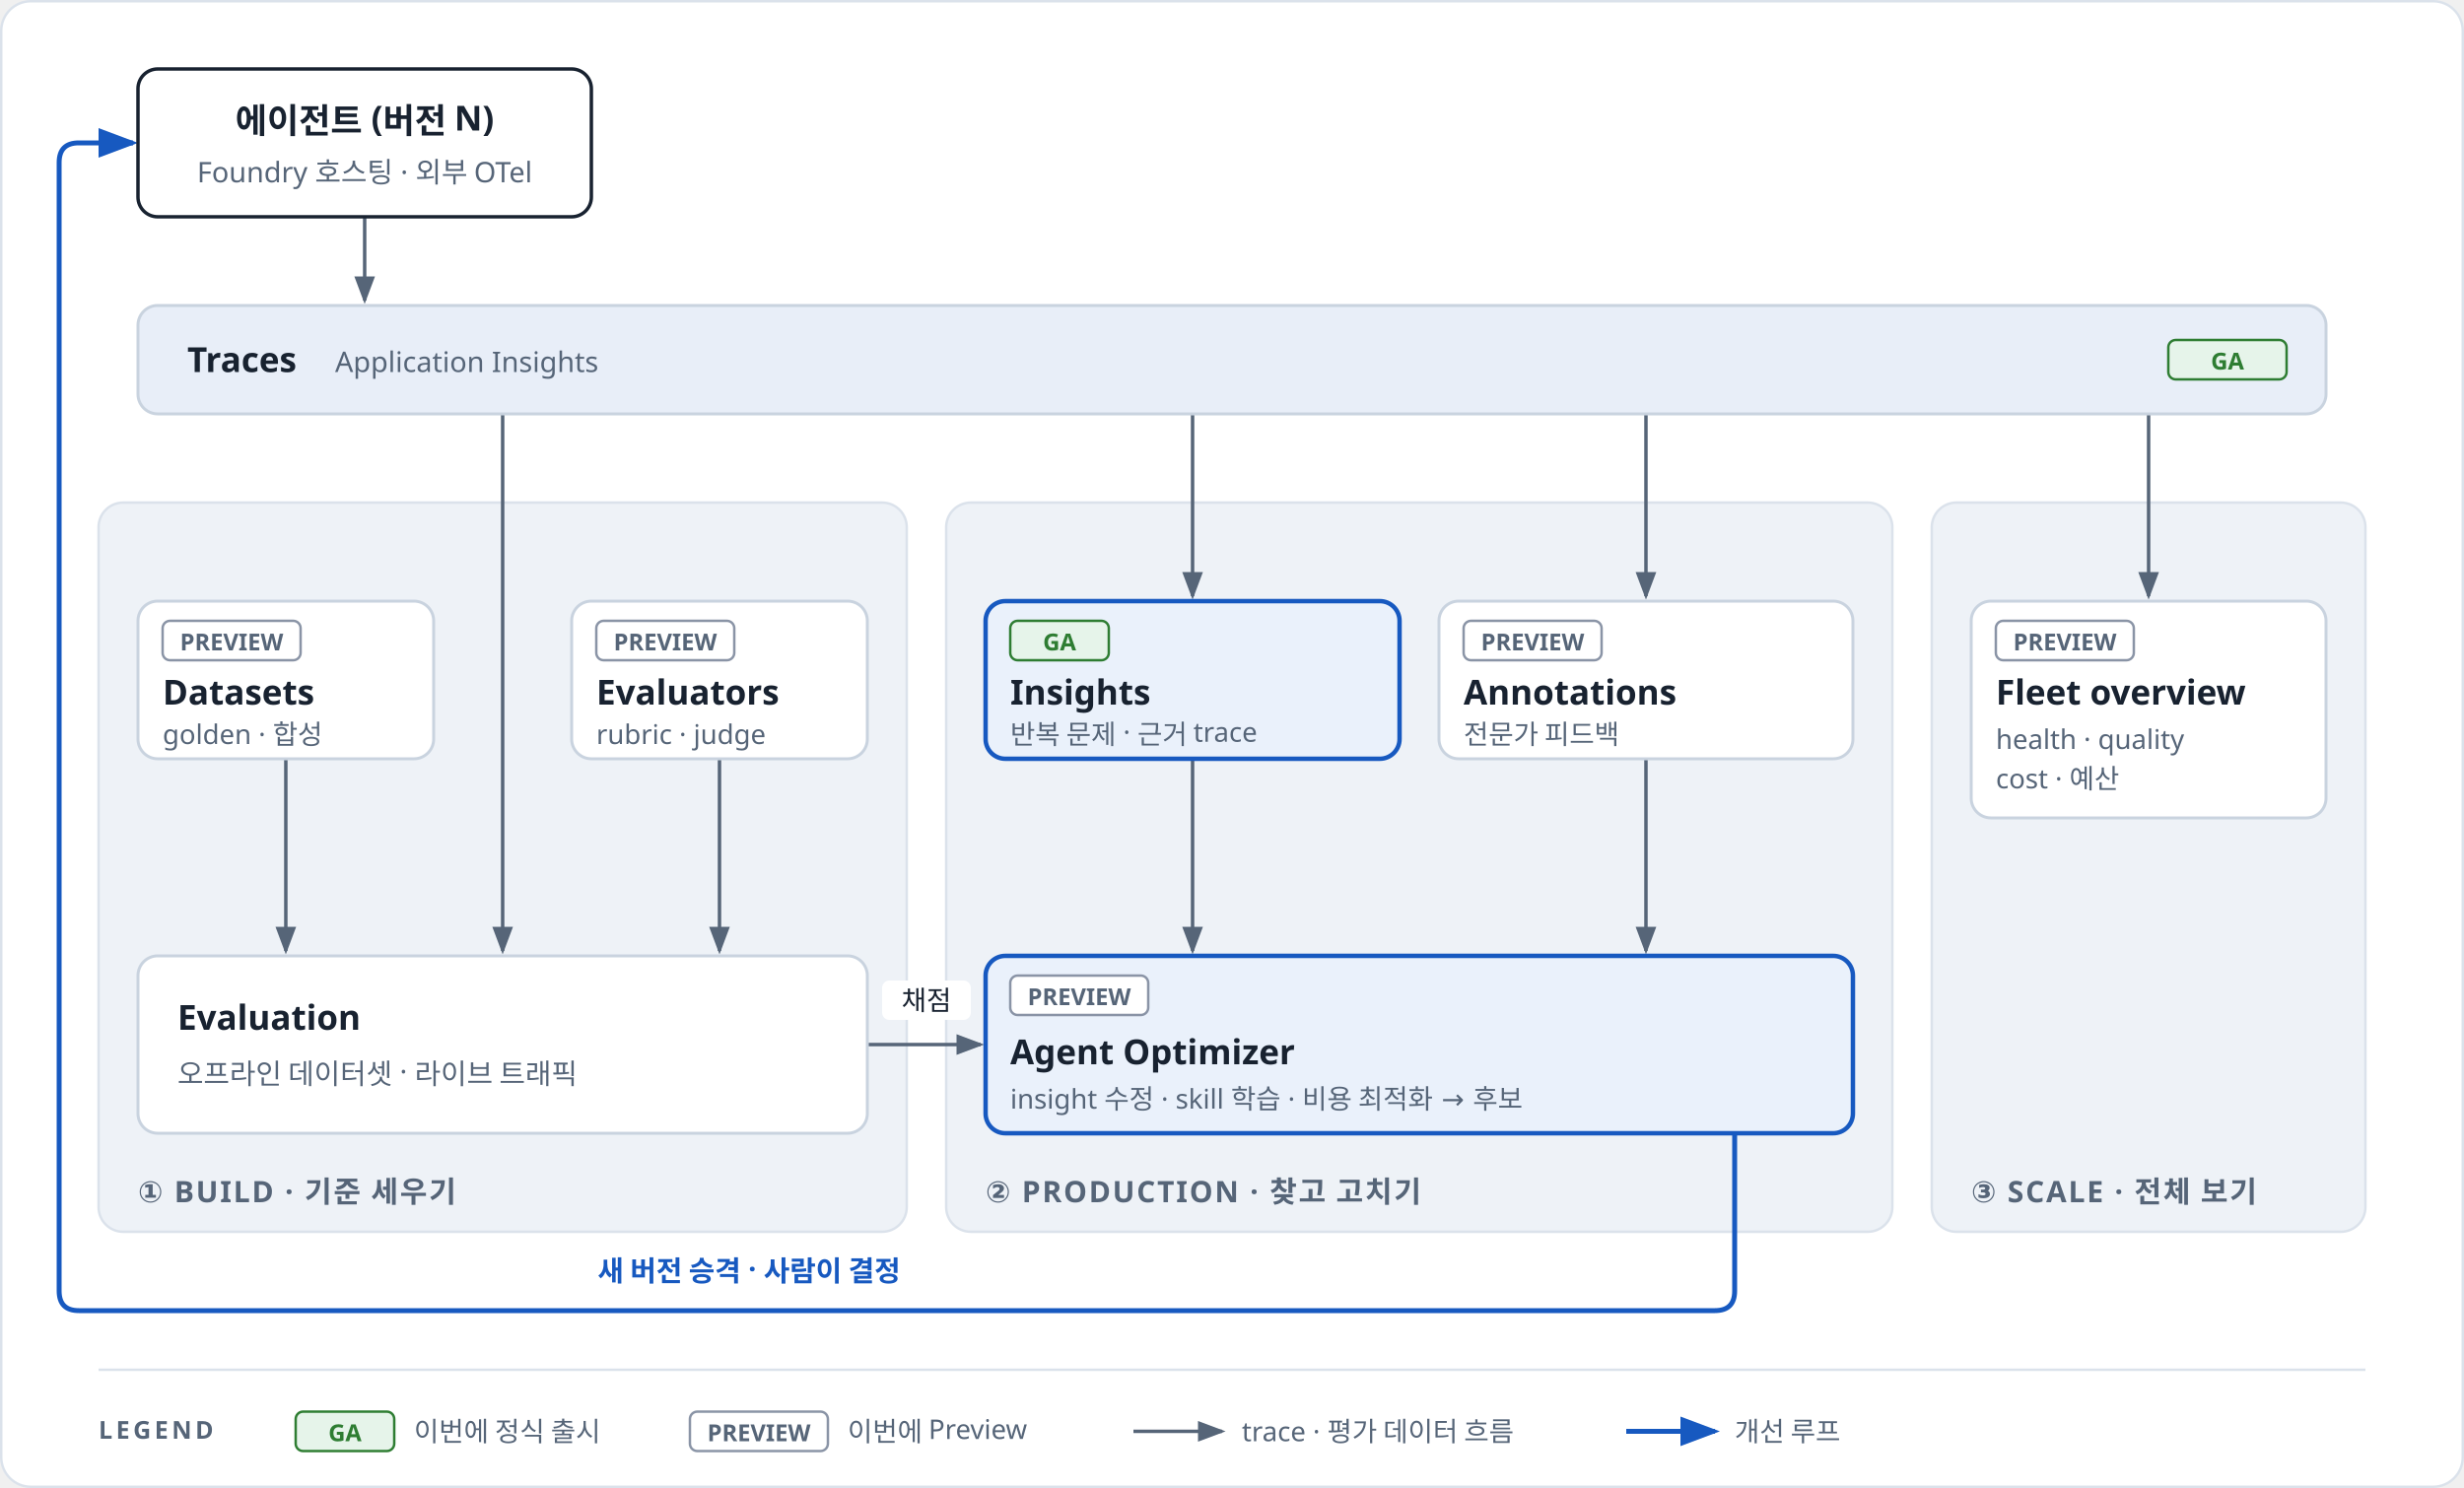
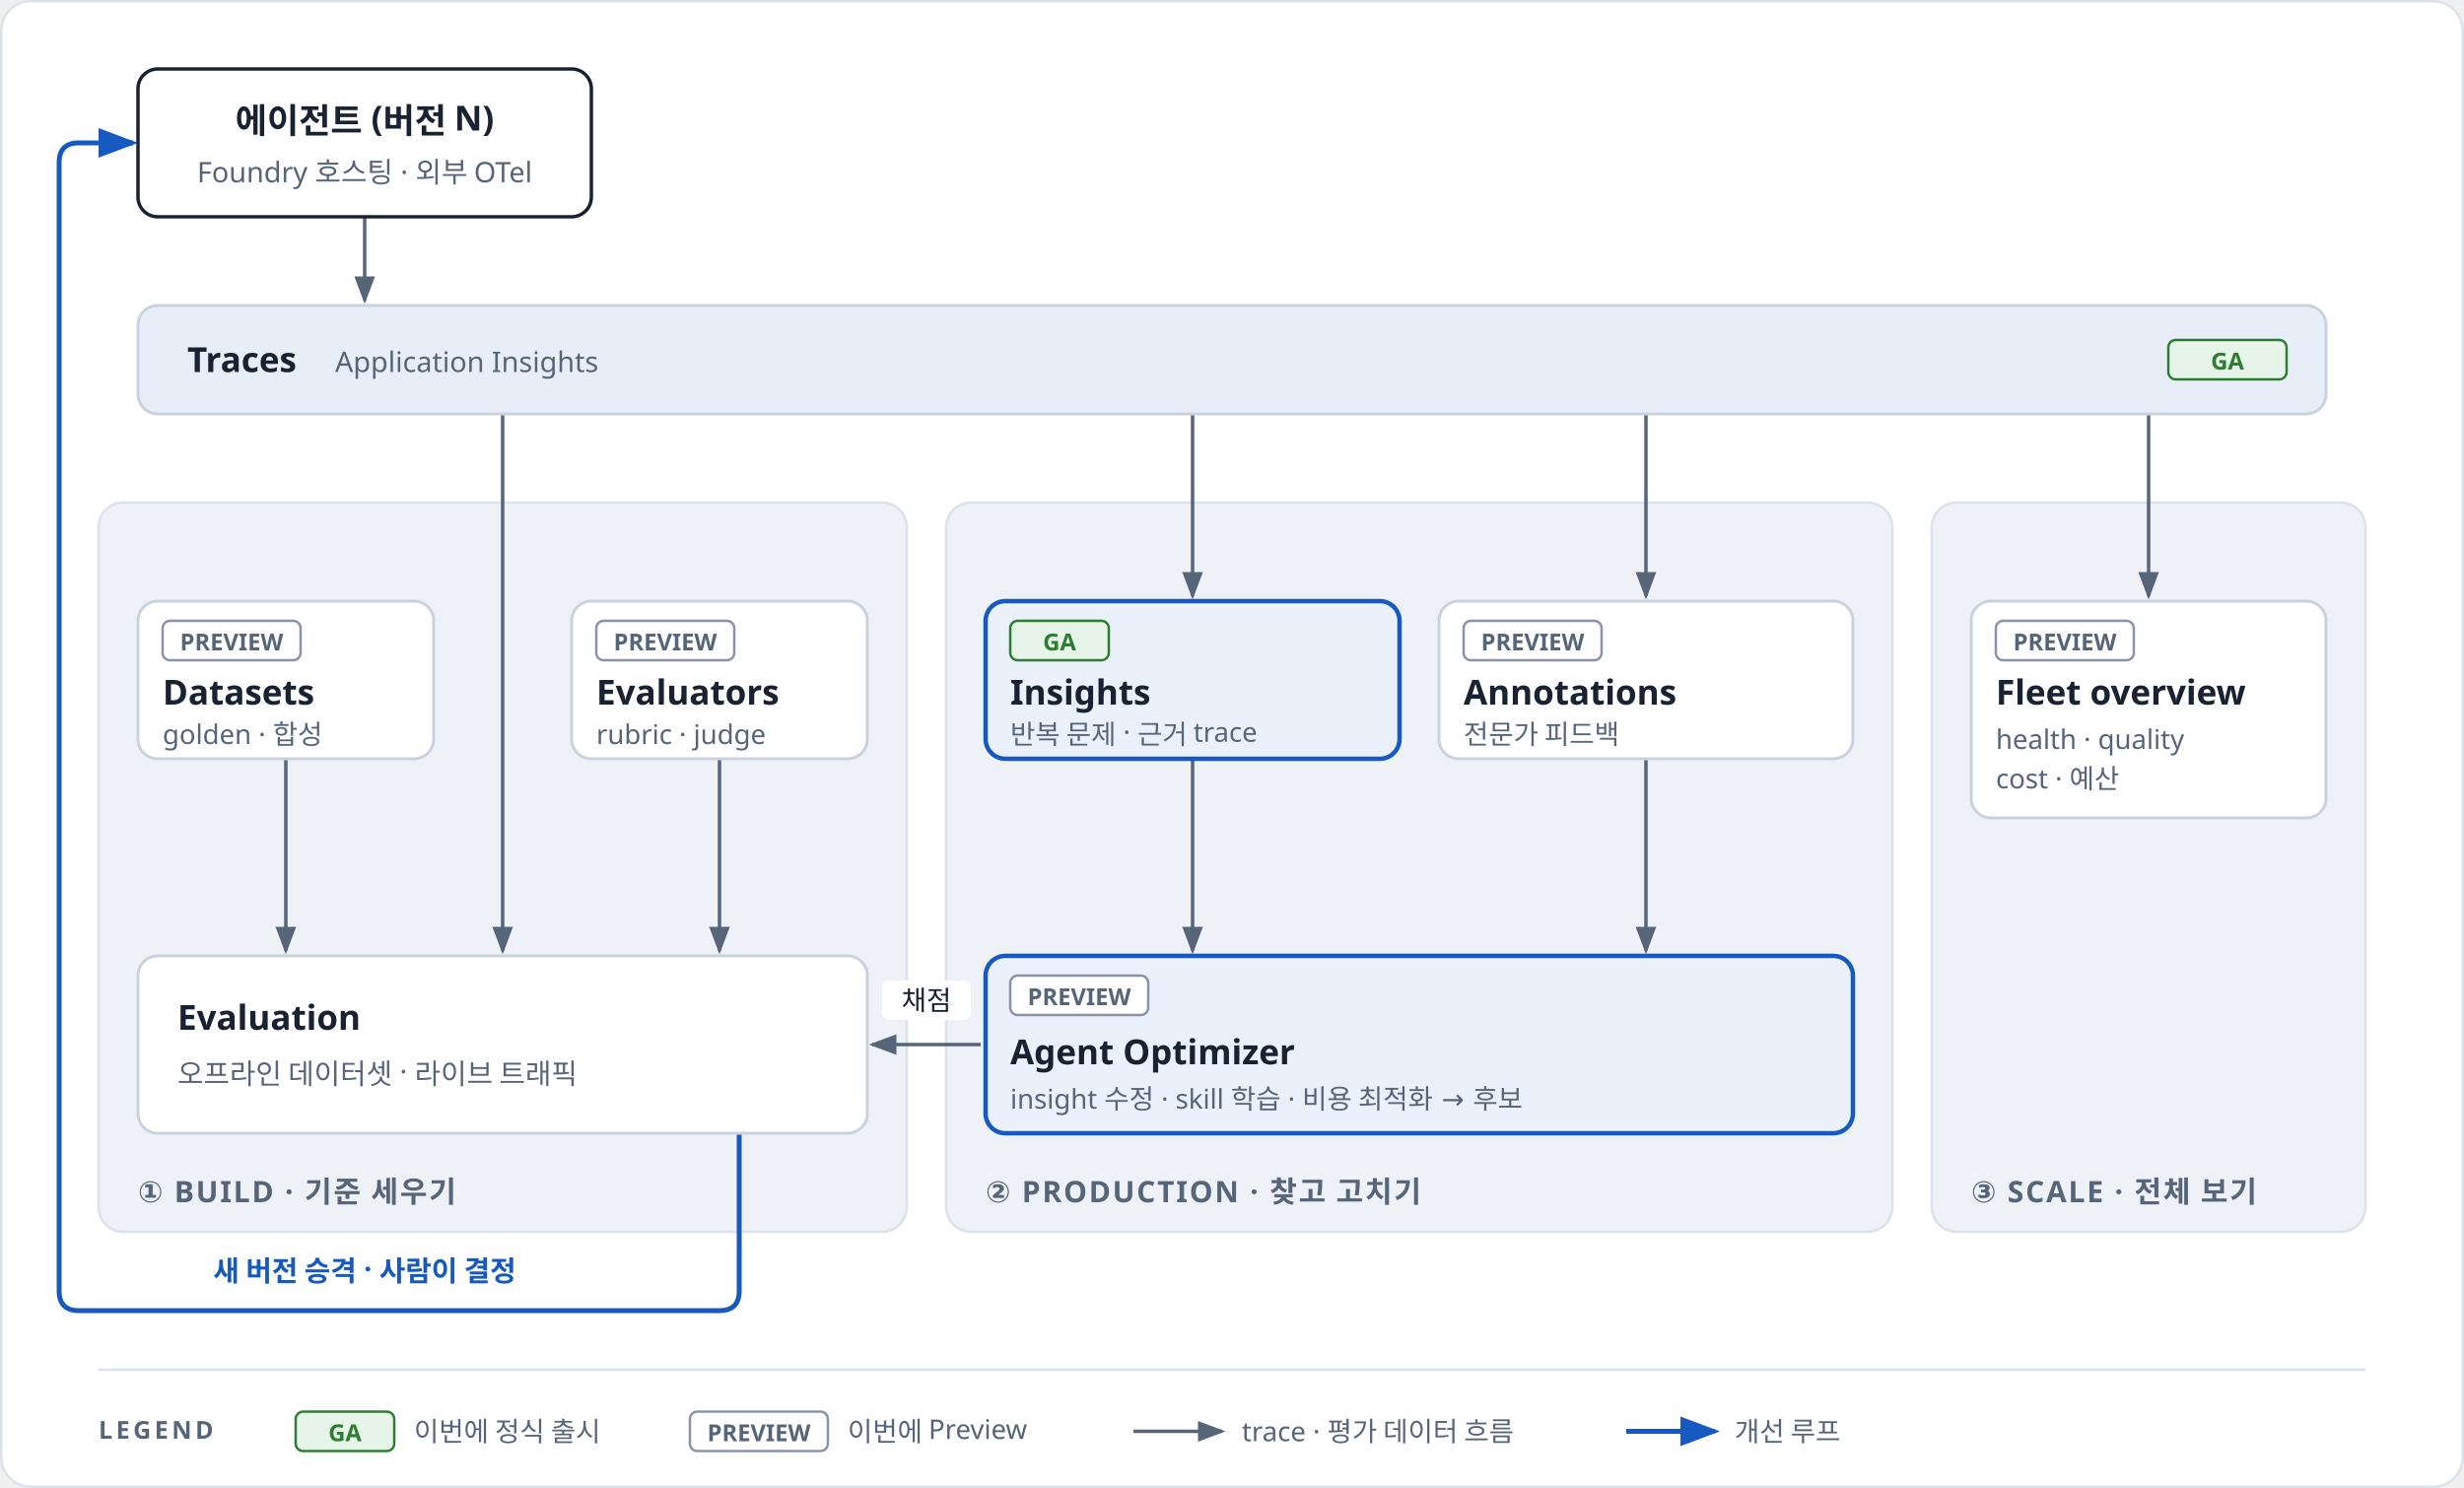
<svg xmlns="http://www.w3.org/2000/svg" viewBox="0 0 1000 604" role="img" aria-labelledby="brk251-flow-title brk251-flow-desc" font-family="'Noto Sans KR','Apple SD Gothic Neo','Malgun Gothic',sans-serif">
  <defs>
    <marker id="brk251-arrow" markerWidth="8" markerHeight="6" refX="7" refY="3" orient="auto">
      <polygon points="0 0, 8 3, 0 6" fill="#566578" />
    </marker>
    <marker id="brk251-arrow-accent" markerWidth="8" markerHeight="6" refX="7" refY="3" orient="auto">
      <polygon points="0 0, 8 3, 0 6" fill="#1759c0" />
    </marker>
  </defs>
  <rect x="0.5" y="0.5" width="999" height="603" rx="12" fill="#ffffff" stroke="#dbe2eb" />
  <rect x="40" y="204" width="328" height="296" rx="10" fill="#eef2f7" stroke="#dbe2eb" />
  <text x="56" y="488" fill="#566578" font-size="12" font-weight="700" letter-spacing="0.06em">① BUILD · 기준 세우기</text>
  <rect x="384" y="204" width="384" height="296" rx="10" fill="#eef2f7" stroke="#dbe2eb" />
  <text x="400" y="488" fill="#566578" font-size="12" font-weight="700" letter-spacing="0.06em">② PRODUCTION · 찾고 고치기</text>
  <rect x="784" y="204" width="176" height="296" rx="10" fill="#eef2f7" stroke="#dbe2eb" />
  <text x="800" y="488" fill="#566578" font-size="12" font-weight="700" letter-spacing="0.06em">③ SCALE · 전체 보기</text>
  <line x1="148" y1="88" x2="148" y2="122" stroke="#566578" stroke-width="1.4" marker-end="url(#brk251-arrow)" />
  <line x1="204" y1="168" x2="204" y2="386" stroke="#566578" stroke-width="1.4" marker-end="url(#brk251-arrow)" />
  <line x1="116" y1="308" x2="116" y2="386" stroke="#566578" stroke-width="1.4" marker-end="url(#brk251-arrow)" />
  <line x1="292" y1="308" x2="292" y2="386" stroke="#566578" stroke-width="1.4" marker-end="url(#brk251-arrow)" />
  <line x1="484" y1="168" x2="484" y2="242" stroke="#566578" stroke-width="1.4" marker-end="url(#brk251-arrow)" />
  <line x1="668" y1="168" x2="668" y2="242" stroke="#566578" stroke-width="1.4" marker-end="url(#brk251-arrow)" />
  <line x1="872" y1="168" x2="872" y2="242" stroke="#566578" stroke-width="1.4" marker-end="url(#brk251-arrow)" />
  <line x1="484" y1="308" x2="484" y2="386" stroke="#566578" stroke-width="1.4" marker-end="url(#brk251-arrow)" />
  <line x1="668" y1="308" x2="668" y2="386" stroke="#566578" stroke-width="1.4" marker-end="url(#brk251-arrow)" />
-   <line x1="352" y1="424" x2="398" y2="424" stroke="#566578" stroke-width="1.4" marker-end="url(#brk251-arrow)" />
+   <line x1="398" y1="424" x2="354" y2="424" stroke="#566578" stroke-width="1.4" marker-end="url(#brk251-arrow)" />
  <rect x="358" y="398" width="36" height="16" rx="3" fill="#ffffff" />
  <text x="376" y="410" fill="#182230" font-size="11" text-anchor="middle">채점</text>
-   <path d="M 704,460 V 524 Q 704,532 696,532 H 32 Q 24,532 24,524 V 66 Q 24,58 32,58 H 54" fill="none" stroke="#1759c0" stroke-width="2" marker-end="url(#brk251-arrow-accent)" />
-   <rect x="216" y="508" width="176" height="16" rx="3" fill="#ffffff" />
-   <text x="304" y="520" fill="#1759c0" font-size="11.5" font-weight="700" text-anchor="middle">새 버전 승격 · 사람이 결정</text>
+   <path d="M 300,460 V 524 Q 300,532 292,532 H 32 Q 24,532 24,524 V 66 Q 24,58 32,58 H 54" fill="none" stroke="#1759c0" stroke-width="2" marker-end="url(#brk251-arrow-accent)" />
+   <rect x="60" y="508" width="176" height="16" rx="3" fill="#ffffff" />
+   <text x="148" y="520" fill="#1759c0" font-size="11.5" font-weight="700" text-anchor="middle">새 버전 승격 · 사람이 결정</text>
  <rect x="56" y="28" width="184" height="60" rx="8" fill="#ffffff" stroke="#182230" stroke-width="1.4" />
  <text x="148" y="54" fill="#182230" font-size="14" font-weight="700" text-anchor="middle">에이전트 (버전 N)</text>
  <text x="148" y="74" fill="#566578" font-size="11.5" text-anchor="middle">Foundry 호스팅 · 외부 OTel</text>
  <rect x="56" y="124" width="888" height="44" rx="8" fill="#e8eef8" stroke="#c9d3df" stroke-width="1.2" />
  <text x="76" y="151" fill="#182230" font-size="14" font-weight="700">Traces</text>
  <text x="136" y="151" fill="#566578" font-size="11.5">Application Insights</text>
  <rect x="880" y="138" width="48" height="16" rx="3" fill="#e6f4ea" stroke="#2e7d32" />
  <text x="904" y="150" fill="#2e7d32" font-size="9.5" font-weight="700" text-anchor="middle">GA</text>
  <rect x="56" y="244" width="120" height="64" rx="8" fill="#ffffff" stroke="#c9d3df" stroke-width="1.2" />
  <rect x="66" y="252" width="56" height="16" rx="3" fill="#ffffff" stroke="#8a94a6" />
  <text x="94" y="264" fill="#566578" font-size="9.5" font-weight="700" text-anchor="middle">PREVIEW</text>
  <text x="66" y="286" fill="#182230" font-size="14" font-weight="700">Datasets</text>
  <text x="66" y="302" fill="#566578" font-size="11">golden · 합성</text>
  <rect x="232" y="244" width="120" height="64" rx="8" fill="#ffffff" stroke="#c9d3df" stroke-width="1.2" />
  <rect x="242" y="252" width="56" height="16" rx="3" fill="#ffffff" stroke="#8a94a6" />
  <text x="270" y="264" fill="#566578" font-size="9.5" font-weight="700" text-anchor="middle">PREVIEW</text>
  <text x="242" y="286" fill="#182230" font-size="14" font-weight="700">Evaluators</text>
  <text x="242" y="302" fill="#566578" font-size="11">rubric · judge</text>
  <rect x="56" y="388" width="296" height="72" rx="8" fill="#ffffff" stroke="#c9d3df" stroke-width="1.2" />
  <text x="72" y="418" fill="#182230" font-size="14" font-weight="700">Evaluation</text>
  <text x="72" y="440" fill="#566578" font-size="11.5">오프라인 데이터셋 · 라이브 트래픽</text>
  <rect x="400" y="244" width="168" height="64" rx="8" fill="#eaf1fb" stroke="#1759c0" stroke-width="1.8" />
  <rect x="410" y="252" width="40" height="16" rx="3" fill="#e6f4ea" stroke="#2e7d32" />
  <text x="430" y="264" fill="#2e7d32" font-size="9.5" font-weight="700" text-anchor="middle">GA</text>
  <text x="410" y="286" fill="#182230" font-size="14" font-weight="700">Insights</text>
  <text x="410" y="302" fill="#566578" font-size="11">반복 문제 · 근거 trace</text>
  <rect x="584" y="244" width="168" height="64" rx="8" fill="#ffffff" stroke="#c9d3df" stroke-width="1.2" />
  <rect x="594" y="252" width="56" height="16" rx="3" fill="#ffffff" stroke="#8a94a6" />
  <text x="622" y="264" fill="#566578" font-size="9.5" font-weight="700" text-anchor="middle">PREVIEW</text>
  <text x="594" y="286" fill="#182230" font-size="14" font-weight="700">Annotations</text>
  <text x="594" y="302" fill="#566578" font-size="11">전문가 피드백</text>
  <rect x="400" y="388" width="352" height="72" rx="8" fill="#eaf1fb" stroke="#1759c0" stroke-width="1.8" />
  <rect x="410" y="396" width="56" height="16" rx="3" fill="#ffffff" stroke="#8a94a6" />
  <text x="438" y="408" fill="#566578" font-size="9.5" font-weight="700" text-anchor="middle">PREVIEW</text>
  <text x="410" y="432" fill="#182230" font-size="14" font-weight="700">Agent Optimizer</text>
  <text x="410" y="450" fill="#566578" font-size="11">insight 수정 · skill 학습 · 비용 최적화 → 후보</text>
  <rect x="800" y="244" width="144" height="88" rx="8" fill="#ffffff" stroke="#c9d3df" stroke-width="1.2" />
  <rect x="810" y="252" width="56" height="16" rx="3" fill="#ffffff" stroke="#8a94a6" />
  <text x="838" y="264" fill="#566578" font-size="9.5" font-weight="700" text-anchor="middle">PREVIEW</text>
  <text x="810" y="286" fill="#182230" font-size="14" font-weight="700">Fleet overview</text>
  <text x="810" y="304" fill="#566578" font-size="11">health · quality</text>
  <text x="810" y="320" fill="#566578" font-size="11">cost · 예산</text>
  <line x1="40" y1="556" x2="960" y2="556" stroke="#dbe2eb" stroke-width="1" />
  <text x="40" y="584" fill="#566578" font-size="10" font-weight="700" letter-spacing="0.14em">LEGEND</text>
  <rect x="120" y="573" width="40" height="16" rx="3" fill="#e6f4ea" stroke="#2e7d32" />
  <text x="140" y="585" fill="#2e7d32" font-size="9.5" font-weight="700" text-anchor="middle">GA</text>
  <text x="168" y="585" fill="#566578" font-size="11">이번에 정식 출시</text>
  <rect x="280" y="573" width="56" height="16" rx="3" fill="#ffffff" stroke="#8a94a6" />
  <text x="308" y="585" fill="#566578" font-size="9.5" font-weight="700" text-anchor="middle">PREVIEW</text>
  <text x="344" y="585" fill="#566578" font-size="11">이번에 Preview</text>
  <line x1="460" y1="581" x2="496" y2="581" stroke="#566578" stroke-width="1.4" marker-end="url(#brk251-arrow)" />
  <text x="504" y="585" fill="#566578" font-size="11">trace · 평가 데이터 흐름</text>
  <line x1="660" y1="581" x2="696" y2="581" stroke="#1759c0" stroke-width="2" marker-end="url(#brk251-arrow-accent)" />
  <text x="704" y="585" fill="#566578" font-size="11">개선 루프</text>
</svg>
